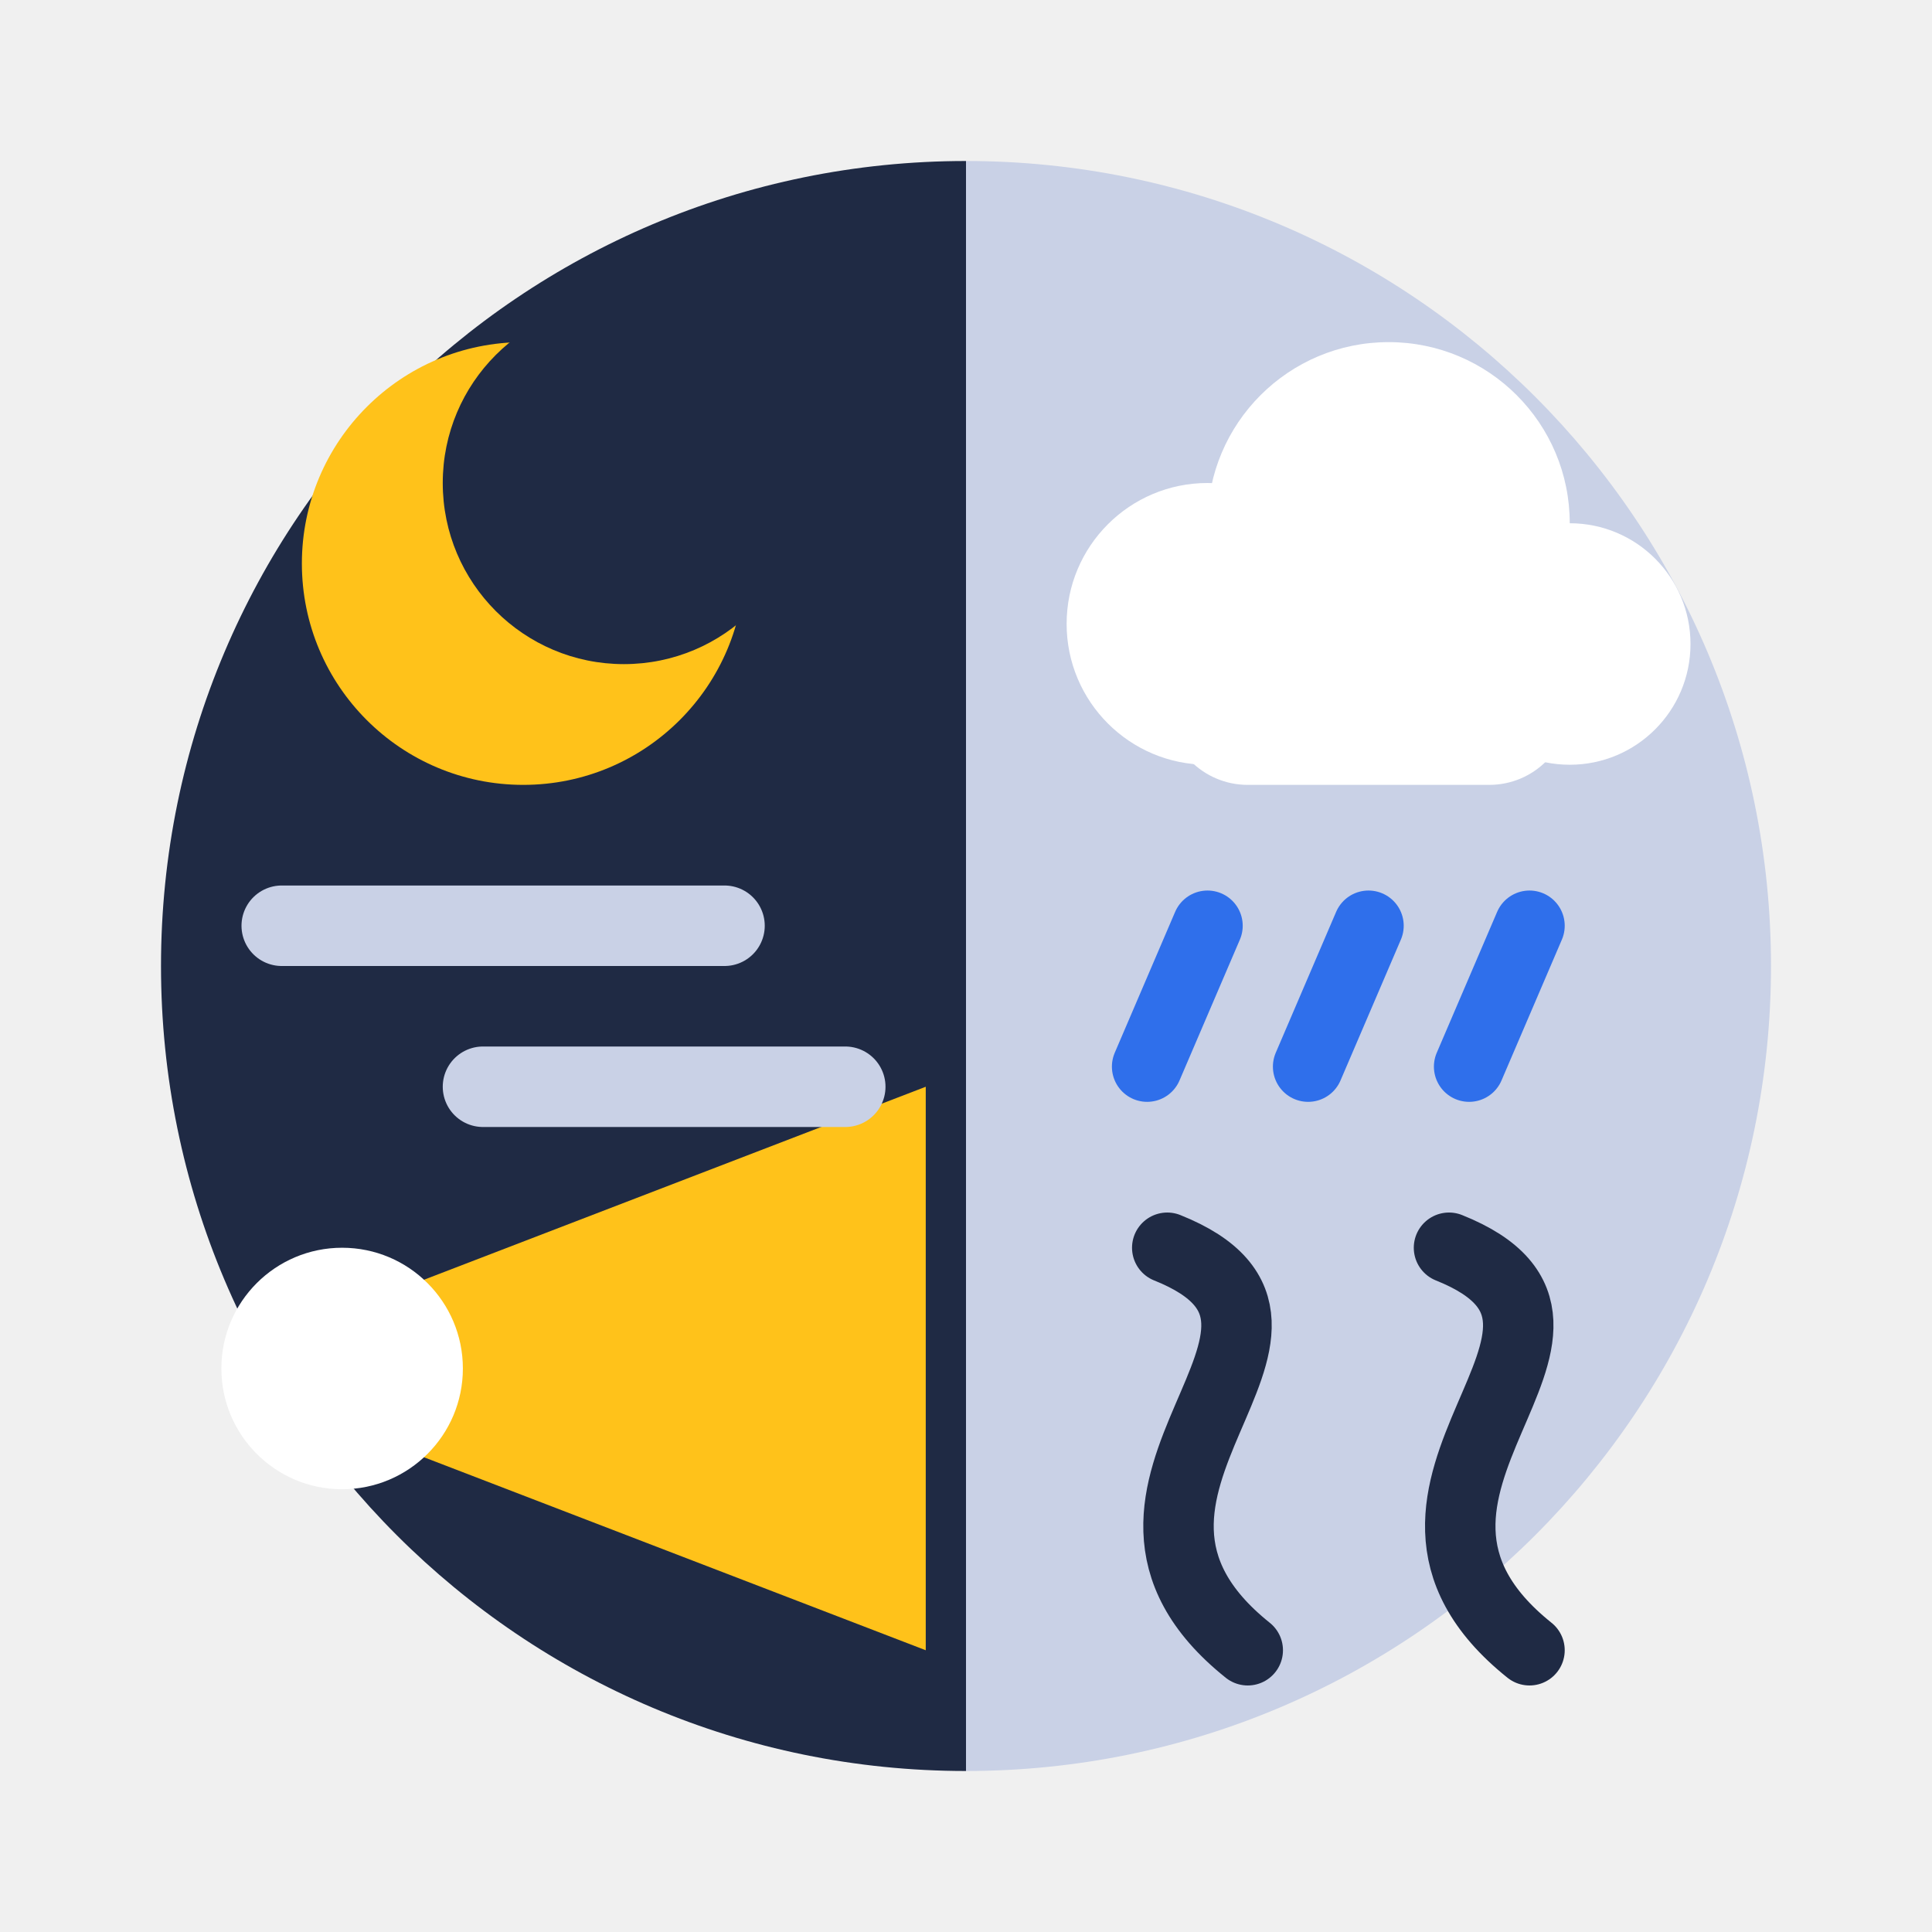
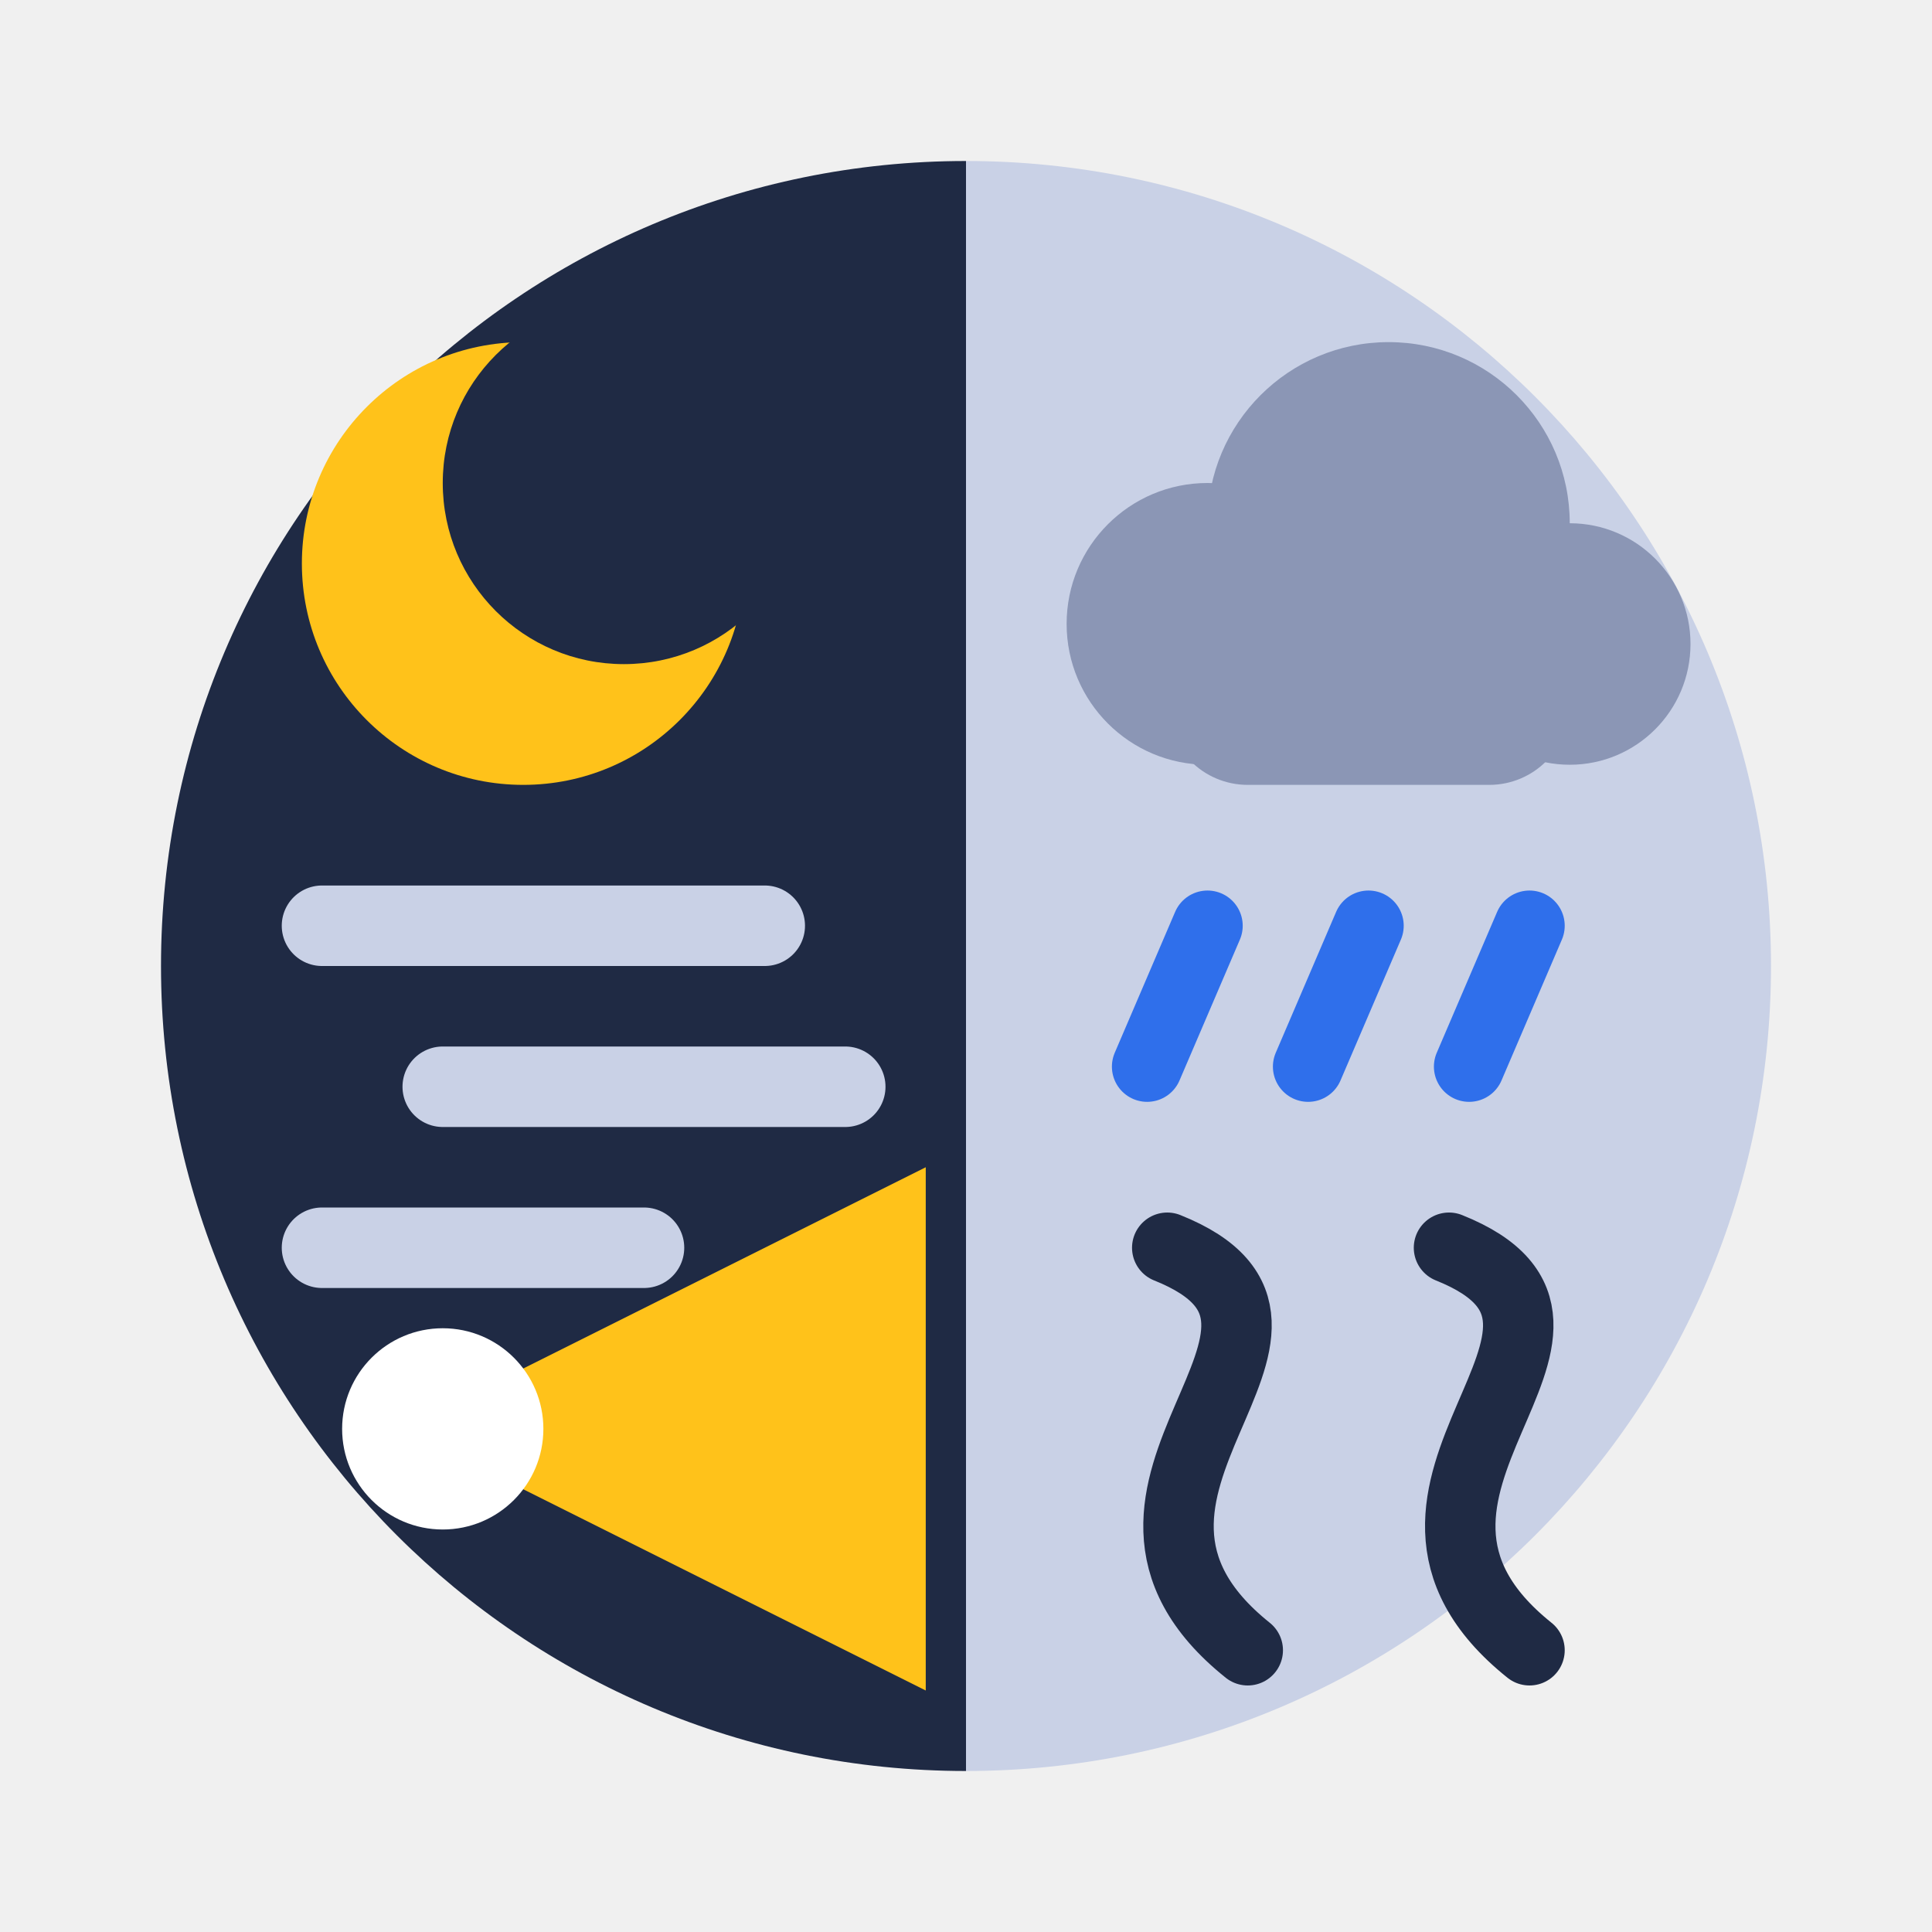
<svg xmlns="http://www.w3.org/2000/svg" viewBox="0 0 96 96">
  <path d="M48 8A40 40 0 0 0 48 88Z" fill="#1f2a44" />
  <path d="M48 8A40 40 0 0 1 48 88Z" fill="#c9d1e6" />
  <circle cx="26" cy="28" r="11" fill="#ffc21a" />
  <circle cx="31" cy="24" r="9" fill="#1f2a44" />
-   <polygon points="20,64 46,54 46,82 20,72" fill="#ffc21a" />
-   <circle cx="17" cy="68" r="6" fill="#fff" />
-   <path d="M14 46H36M24 54H42" stroke="#c9d1e6" stroke-width="4" stroke-linecap="round" />
-   <g fill="#fff">
+   <path d="M16 46H38M22 54H42M16 62H32" stroke="#c9d1e6" stroke-width="4" stroke-linecap="round" />
+   <polygon points="26,68 46,58 46,84 26,74" fill="#ffc21a" />
+   <circle cx="22" cy="71" r="5" fill="#fff" />
+   <g fill="#8b96b5">
    <circle cx="60" cy="31" r="7" />
    <circle cx="69" cy="26" r="9" />
    <circle cx="78" cy="32" r="6" />
    <rect x="58" y="30" width="20" height="9" rx="4" />
  </g>
  <path d="M60 46 57 53M68 46 65 53M76 46 73 53" stroke="#2f6feb" stroke-width="3.5" stroke-linecap="round" />
  <path d="M58 62C68 66 52 74 62 82M72 62C82 66 66 74 76 82" fill="none" stroke="#1f2a44" stroke-width="3.5" stroke-linecap="round" />
</svg>
